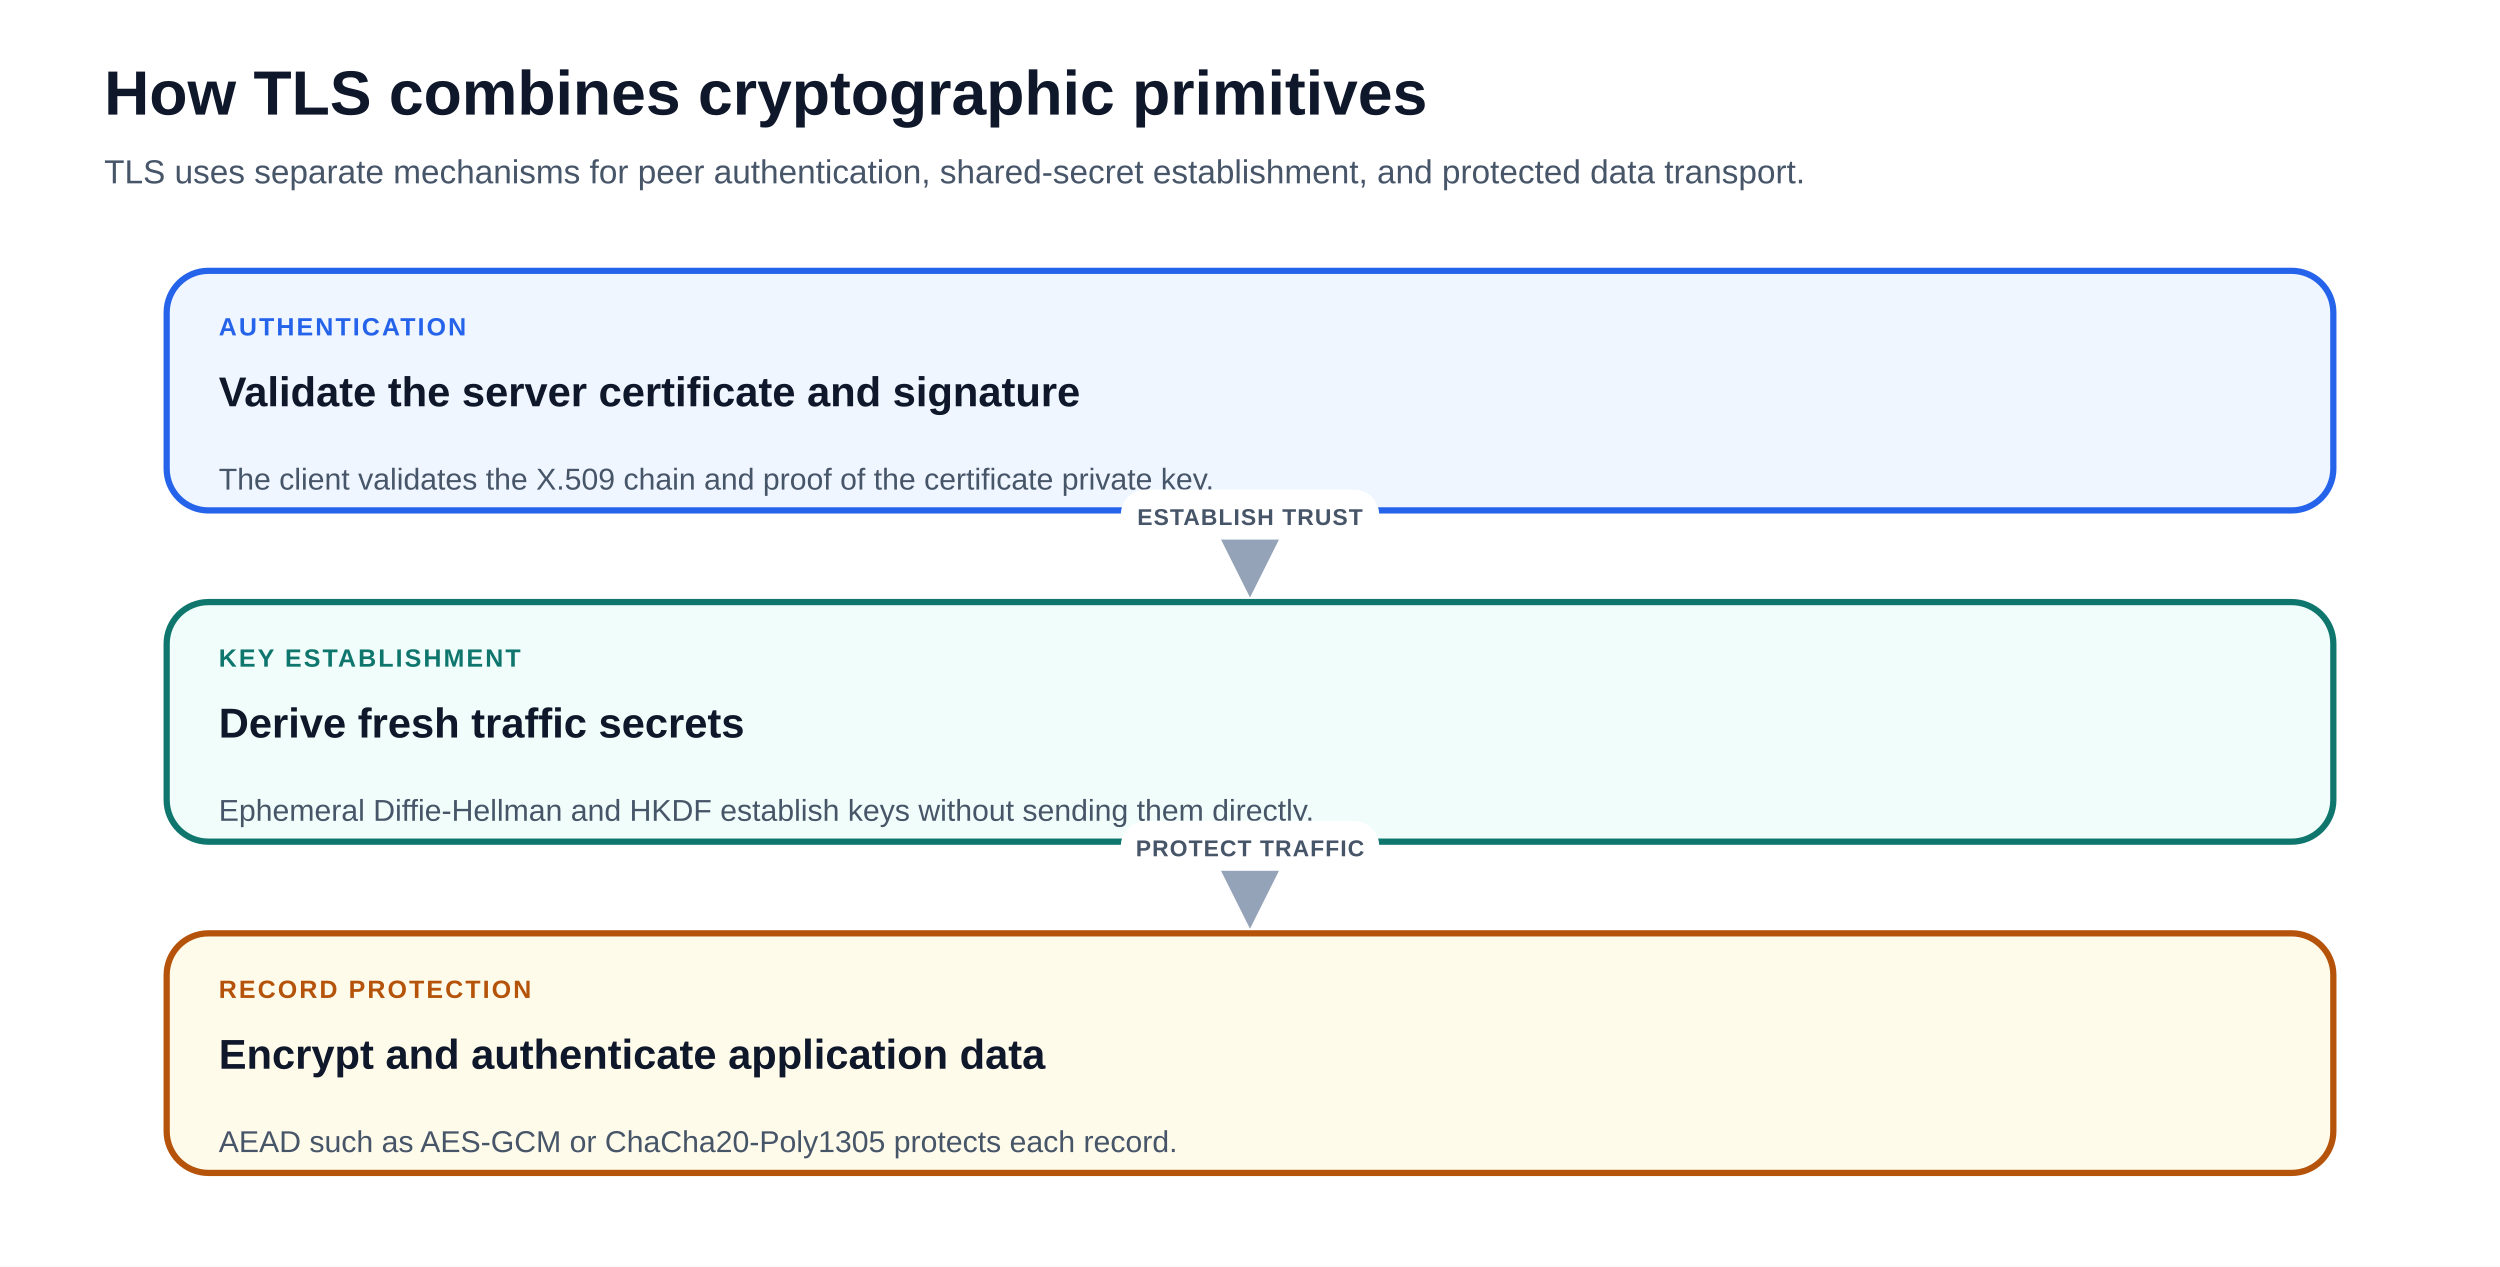
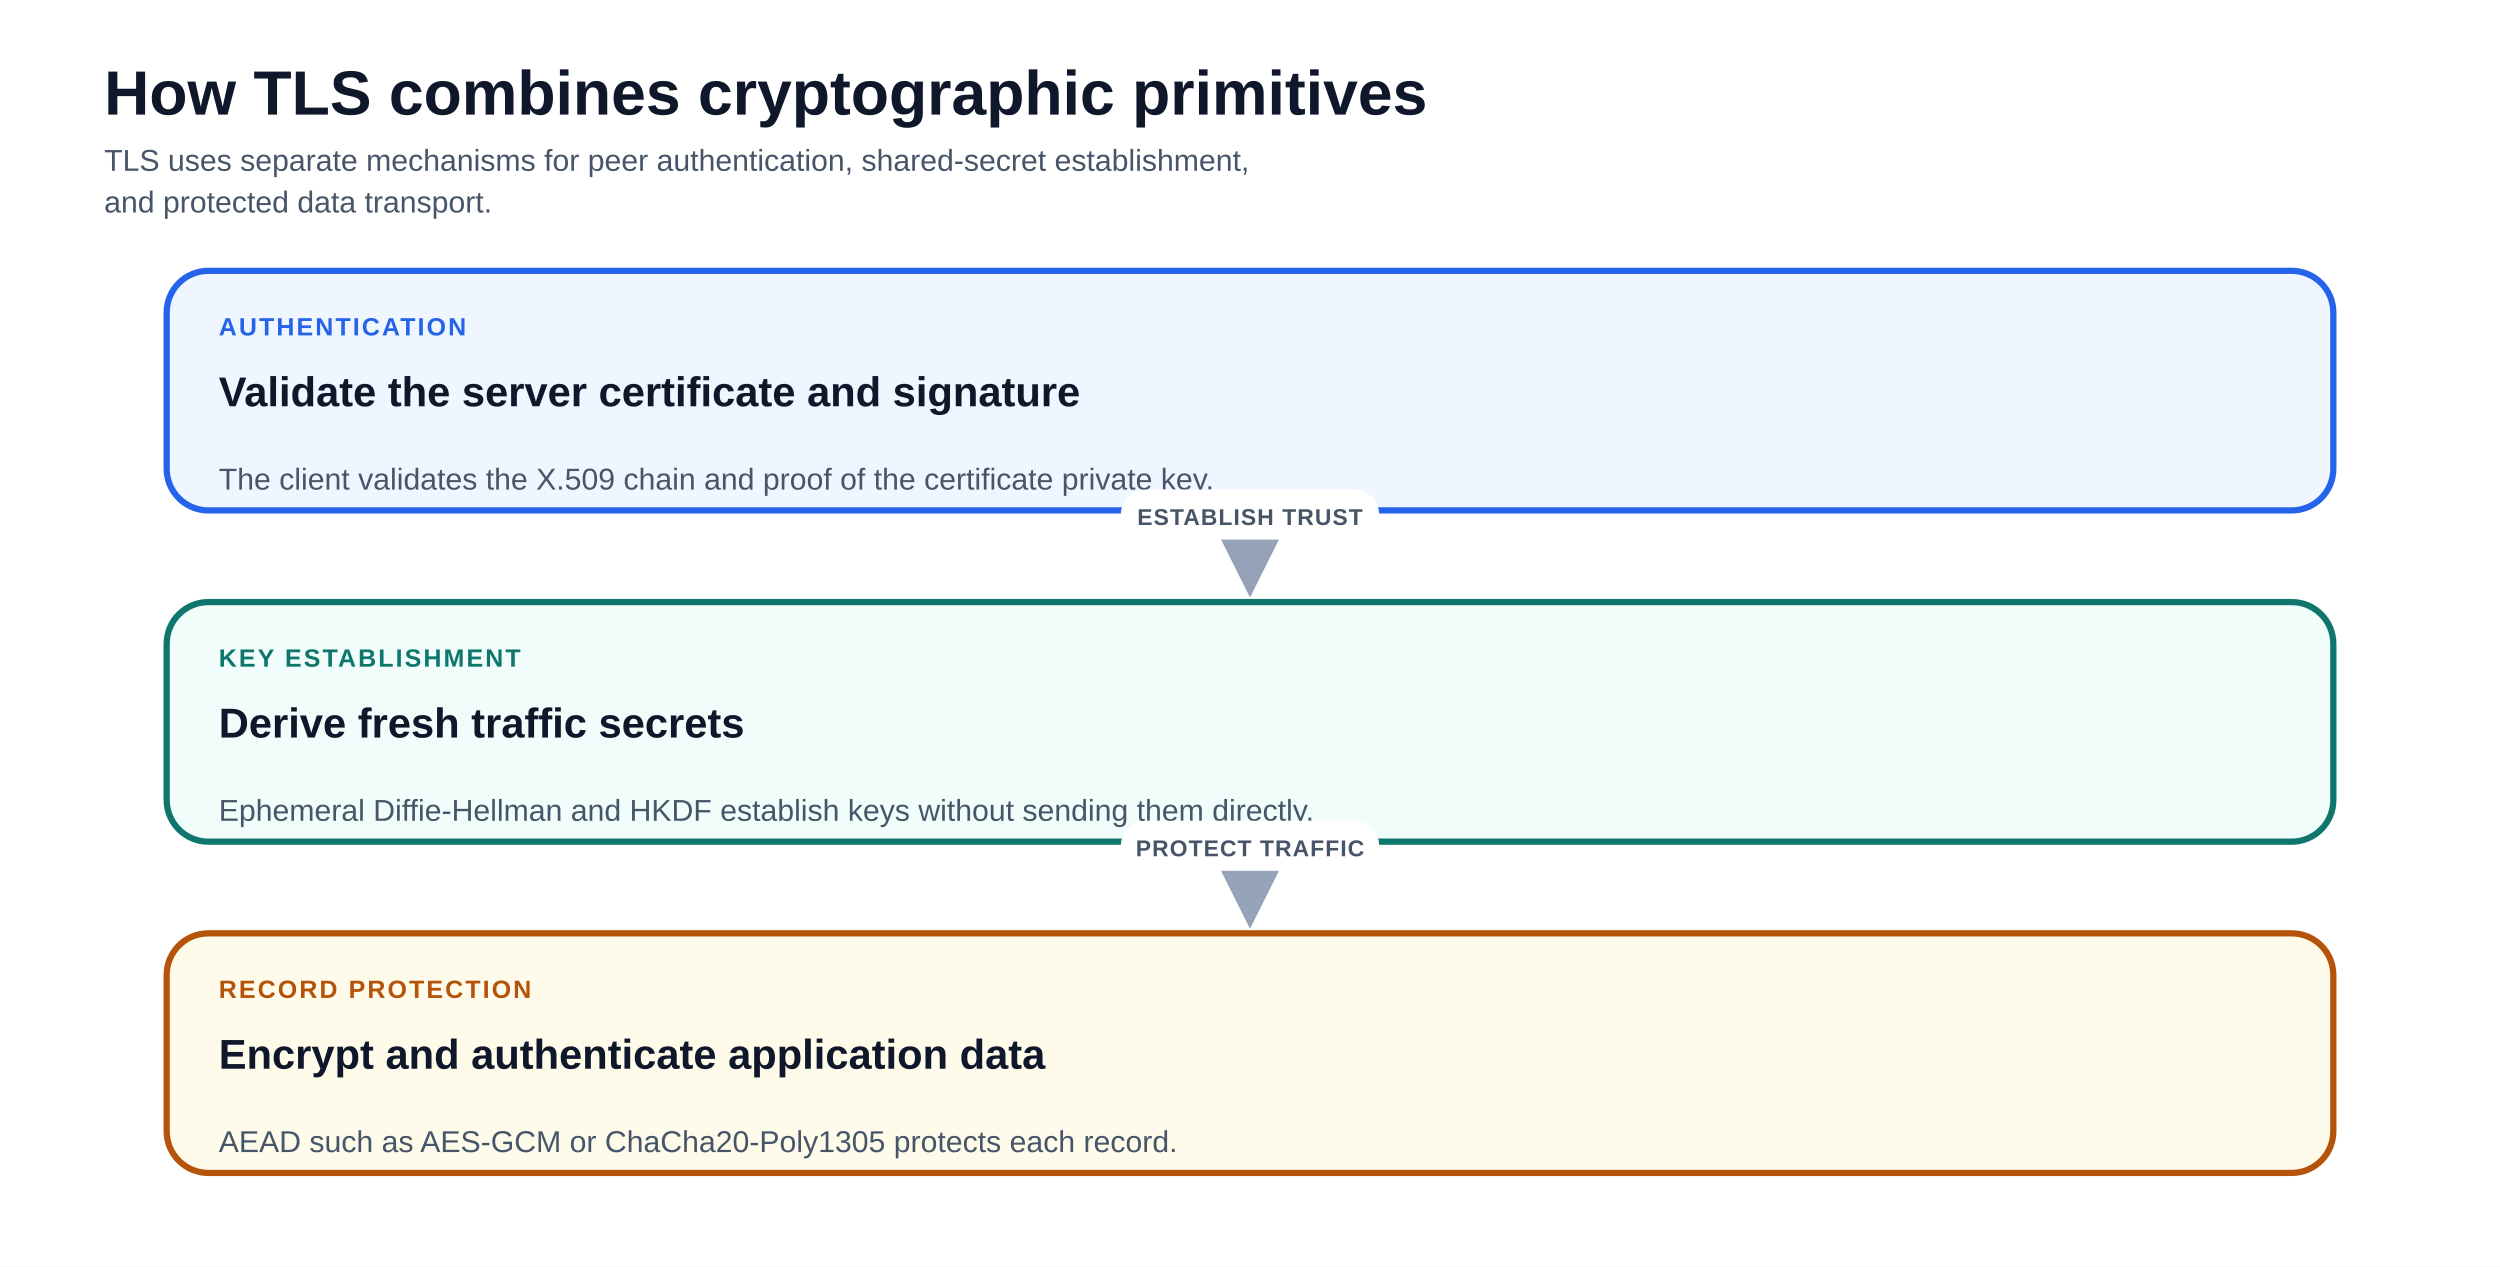
<svg xmlns="http://www.w3.org/2000/svg" viewBox="0 0 1200 608" font-family="-apple-system, BlinkMacSystemFont, 'Segoe UI', Arial, sans-serif" role="img" aria-labelledby="title description">
  <rect width="1200" height="608" fill="#ffffff" />
  <defs>
    <marker id="arrow" viewBox="0 0 10 10" refX="8.5" refY="5" markerWidth="8" markerHeight="8" orient="auto">
      <path d="M0 0 L10 5 L0 10Z" fill="#94a3b8" />
    </marker>
    <marker id="arrow-reverse" viewBox="0 0 10 10" refX="1.5" refY="5" markerWidth="8" markerHeight="8" orient="auto">
      <path d="M10 0 L0 5 L10 10Z" fill="#94a3b8" />
    </marker>
    <marker id="arrow-blue" viewBox="0 0 10 10" refX="8.5" refY="5" markerWidth="8" markerHeight="8" orient="auto">
      <path d="M0 0 L10 5 L0 10Z" fill="#2563eb" />
    </marker>
    <marker id="arrow-teal" viewBox="0 0 10 10" refX="8.5" refY="5" markerWidth="8" markerHeight="8" orient="auto">
      <path d="M0 0 L10 5 L0 10Z" fill="#0f766e" />
    </marker>
    <marker id="arrow-amber" viewBox="0 0 10 10" refX="8.5" refY="5" markerWidth="8" markerHeight="8" orient="auto">
      <path d="M0 0 L10 5 L0 10Z" fill="#b45309" />
    </marker>
    <marker id="arrow-violet" viewBox="0 0 10 10" refX="8.5" refY="5" markerWidth="8" markerHeight="8" orient="auto">
      <path d="M0 0 L10 5 L0 10Z" fill="#7c3aed" />
    </marker>
    <marker id="arrow-red" viewBox="0 0 10 10" refX="8.5" refY="5" markerWidth="8" markerHeight="8" orient="auto">
      <path d="M0 0 L10 5 L0 10Z" fill="#b91c1c" />
    </marker>
  </defs>
  <text x="50" y="55" font-size="30" font-weight="850" fill="#0f172a">How TLS combines cryptographic primitives</text>
-   <text x="50" y="88" font-size="16" fill="#475569">TLS uses separate mechanisms for peer authentication, shared-secret establishment, and protected data transport.</text>
+   <text x="50" y="82" font-size="14.5" fill="#475569">TLS uses separate mechanisms for peer authentication, shared-secret establishment,</text>
+   <text x="50" y="102" font-size="14.5" fill="#475569">and protected data transport.</text>
  <g>
    <rect x="80" y="130" width="1040" height="115" rx="20" fill="#eff6ff" stroke="#2563eb" stroke-width="3" />
    <text x="105" y="161" font-size="12" font-weight="900" letter-spacing="1" fill="#2563eb">AUTHENTICATION</text>
    <text x="105" y="195" text-anchor="start" font-size="20" font-weight="800" fill="#0f172a">Validate the server certificate and signature</text>
    <text x="105" y="235" text-anchor="start" font-size="14.5" font-weight="500" fill="#475569">The client validates the X.509 chain and proof of the certificate private key.</text>
  </g>
  <g>
    <rect x="80" y="289" width="1040" height="115" rx="20" fill="#f0fdfa" stroke="#0f766e" stroke-width="3" />
    <text x="105" y="320" font-size="12" font-weight="900" letter-spacing="1" fill="#0f766e">KEY ESTABLISHMENT</text>
    <text x="105" y="354" text-anchor="start" font-size="20" font-weight="800" fill="#0f172a">Derive fresh traffic secrets</text>
    <text x="105" y="394" text-anchor="start" font-size="14.5" font-weight="500" fill="#475569">Ephemeral Diffie-Hellman and HKDF establish keys without sending them directly.</text>
  </g>
  <g>
    <rect x="80" y="448" width="1040" height="115" rx="20" fill="#fffbeb" stroke="#b45309" stroke-width="3" />
    <text x="105" y="479" font-size="12" font-weight="900" letter-spacing="1" fill="#b45309">RECORD PROTECTION</text>
    <text x="105" y="513" text-anchor="start" font-size="20" font-weight="800" fill="#0f172a">Encrypt and authenticate application data</text>
    <text x="105" y="553" text-anchor="start" font-size="14.5" font-weight="500" fill="#475569">AEAD such as AES-GCM or ChaCha20-Poly1305 protects each record.</text>
  </g>
  <path d="M600 252 L600 282" fill="none" stroke="#94a3b8" stroke-width="4" stroke-linecap="round" marker-end="url(#arrow)" />
  <rect x="538" y="235" width="124" height="24" rx="12" fill="#ffffff" />
  <text x="600" y="252" text-anchor="middle" font-size="11" font-weight="900" letter-spacing=".5" fill="#475569">ESTABLISH TRUST</text>
  <path d="M600 411 L600 441" fill="none" stroke="#94a3b8" stroke-width="4" stroke-linecap="round" marker-end="url(#arrow)" />
  <rect x="538" y="394" width="124" height="24" rx="12" fill="#ffffff" />
  <text x="600" y="411" text-anchor="middle" font-size="11" font-weight="900" letter-spacing=".5" fill="#475569">PROTECT TRAFFIC</text>
</svg>
